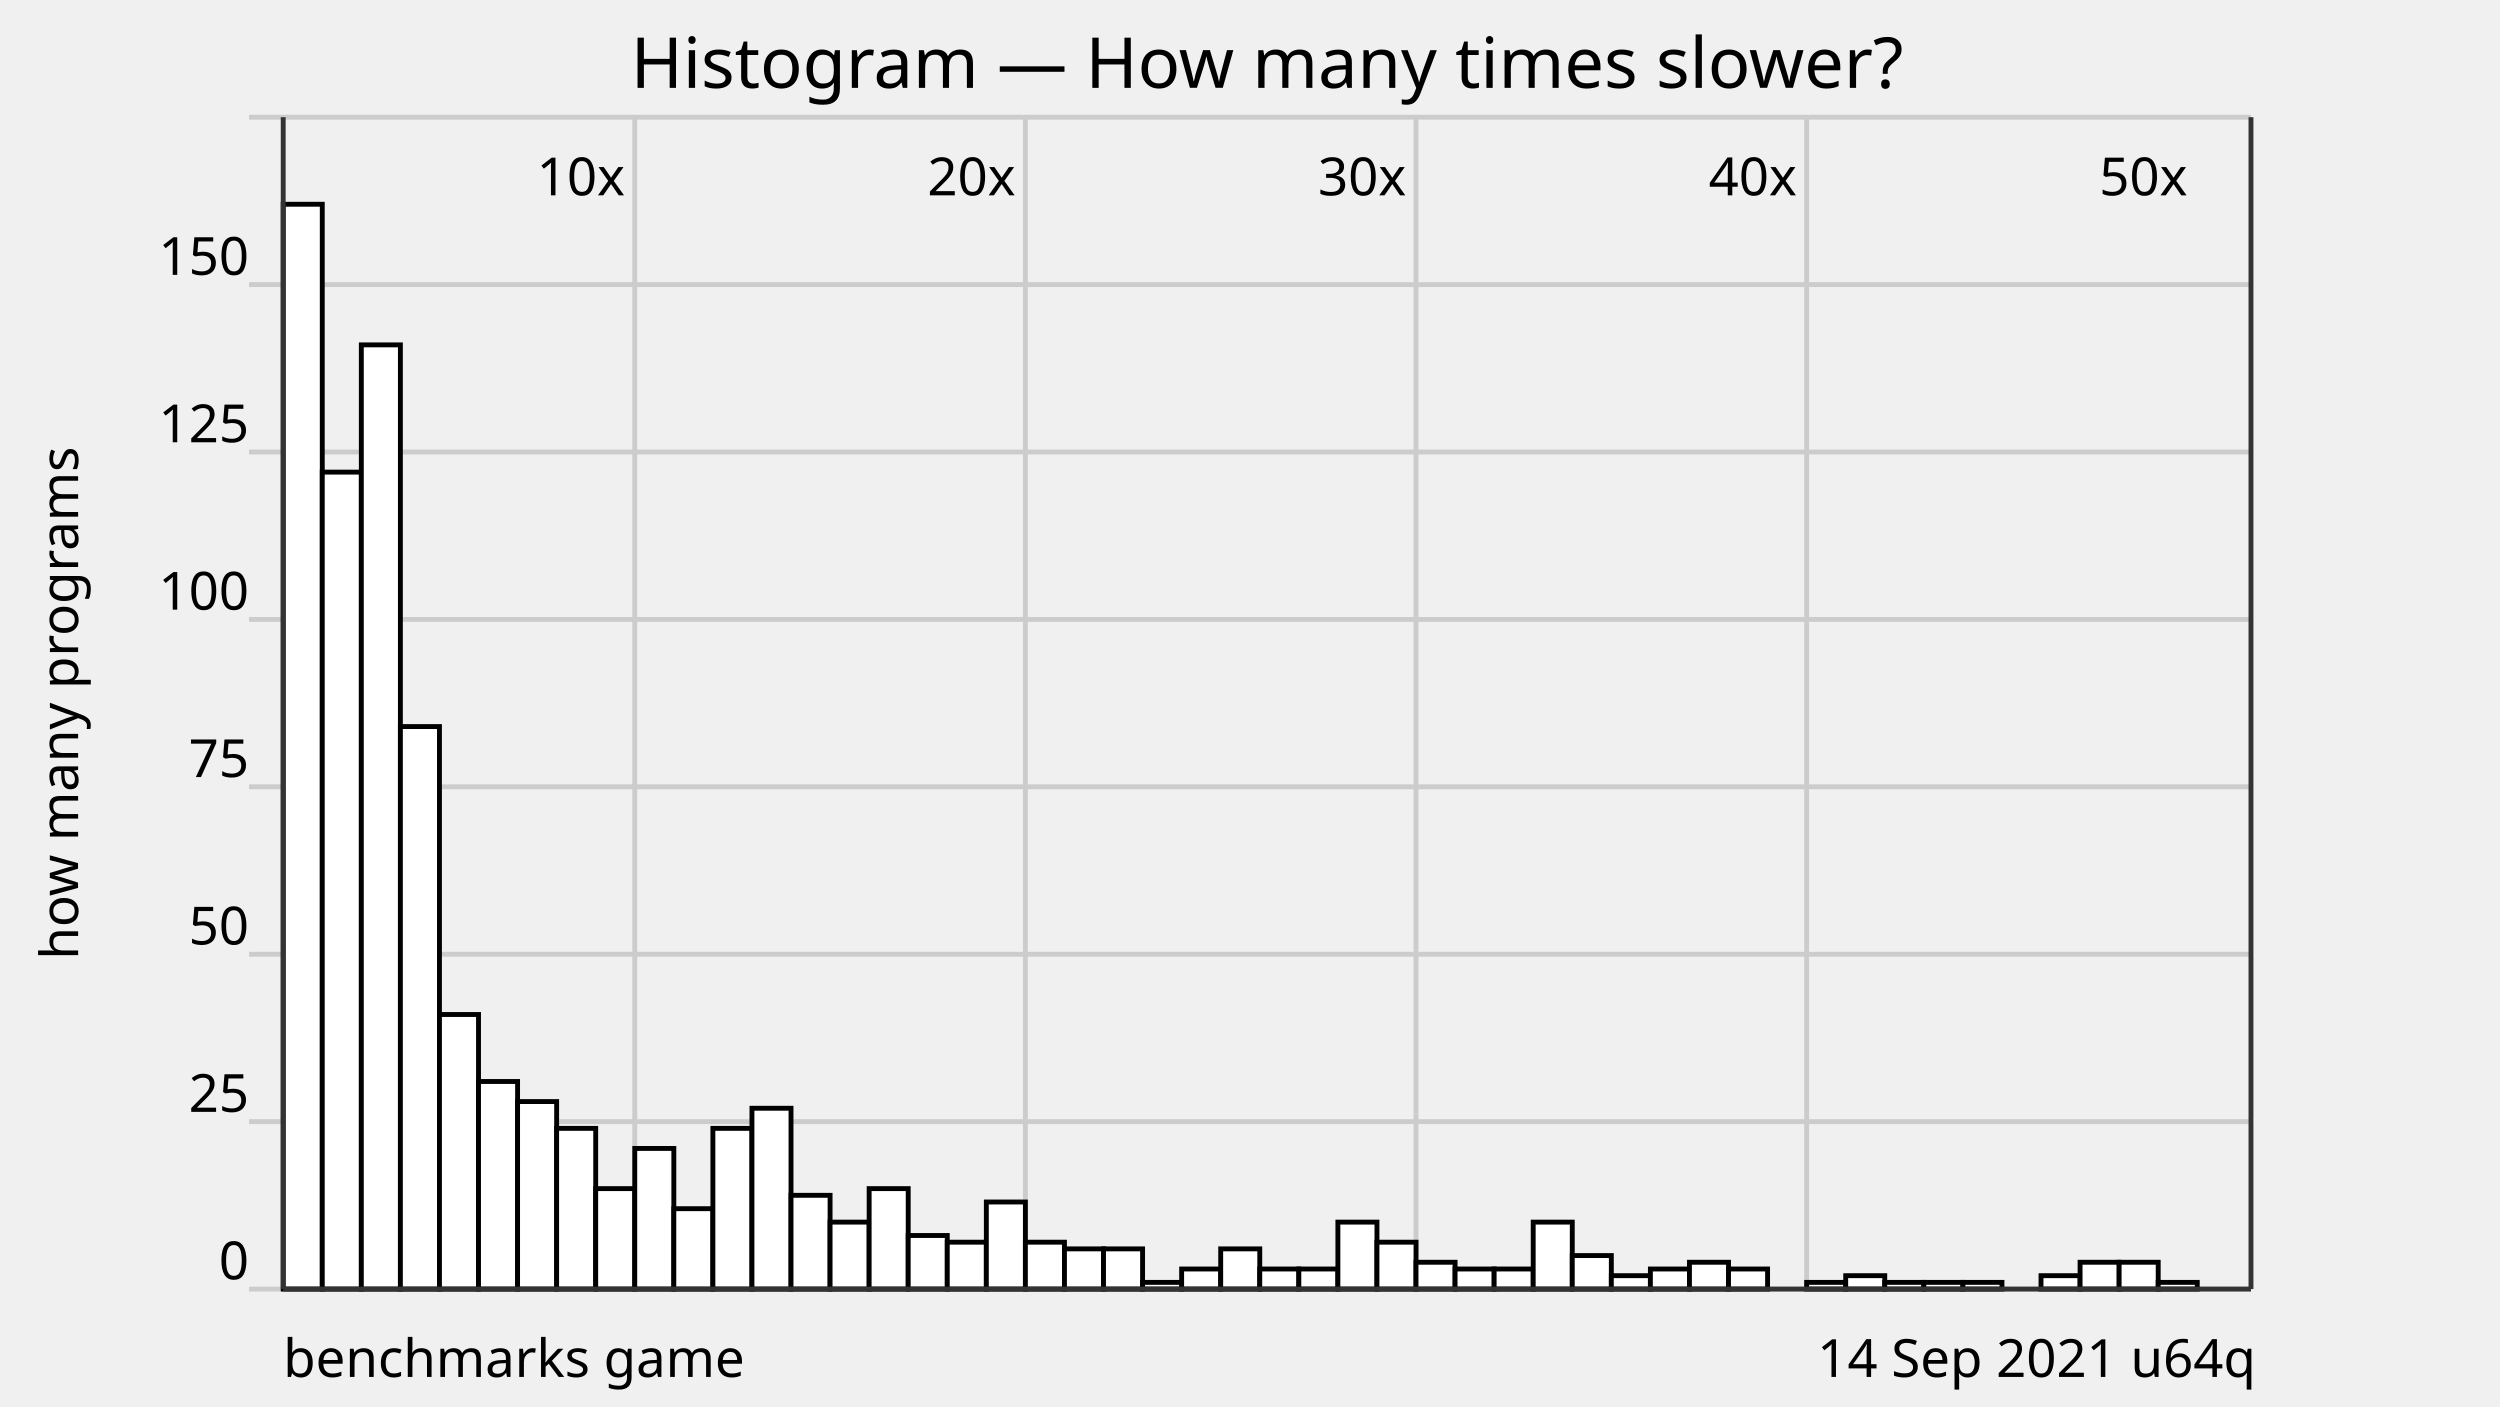
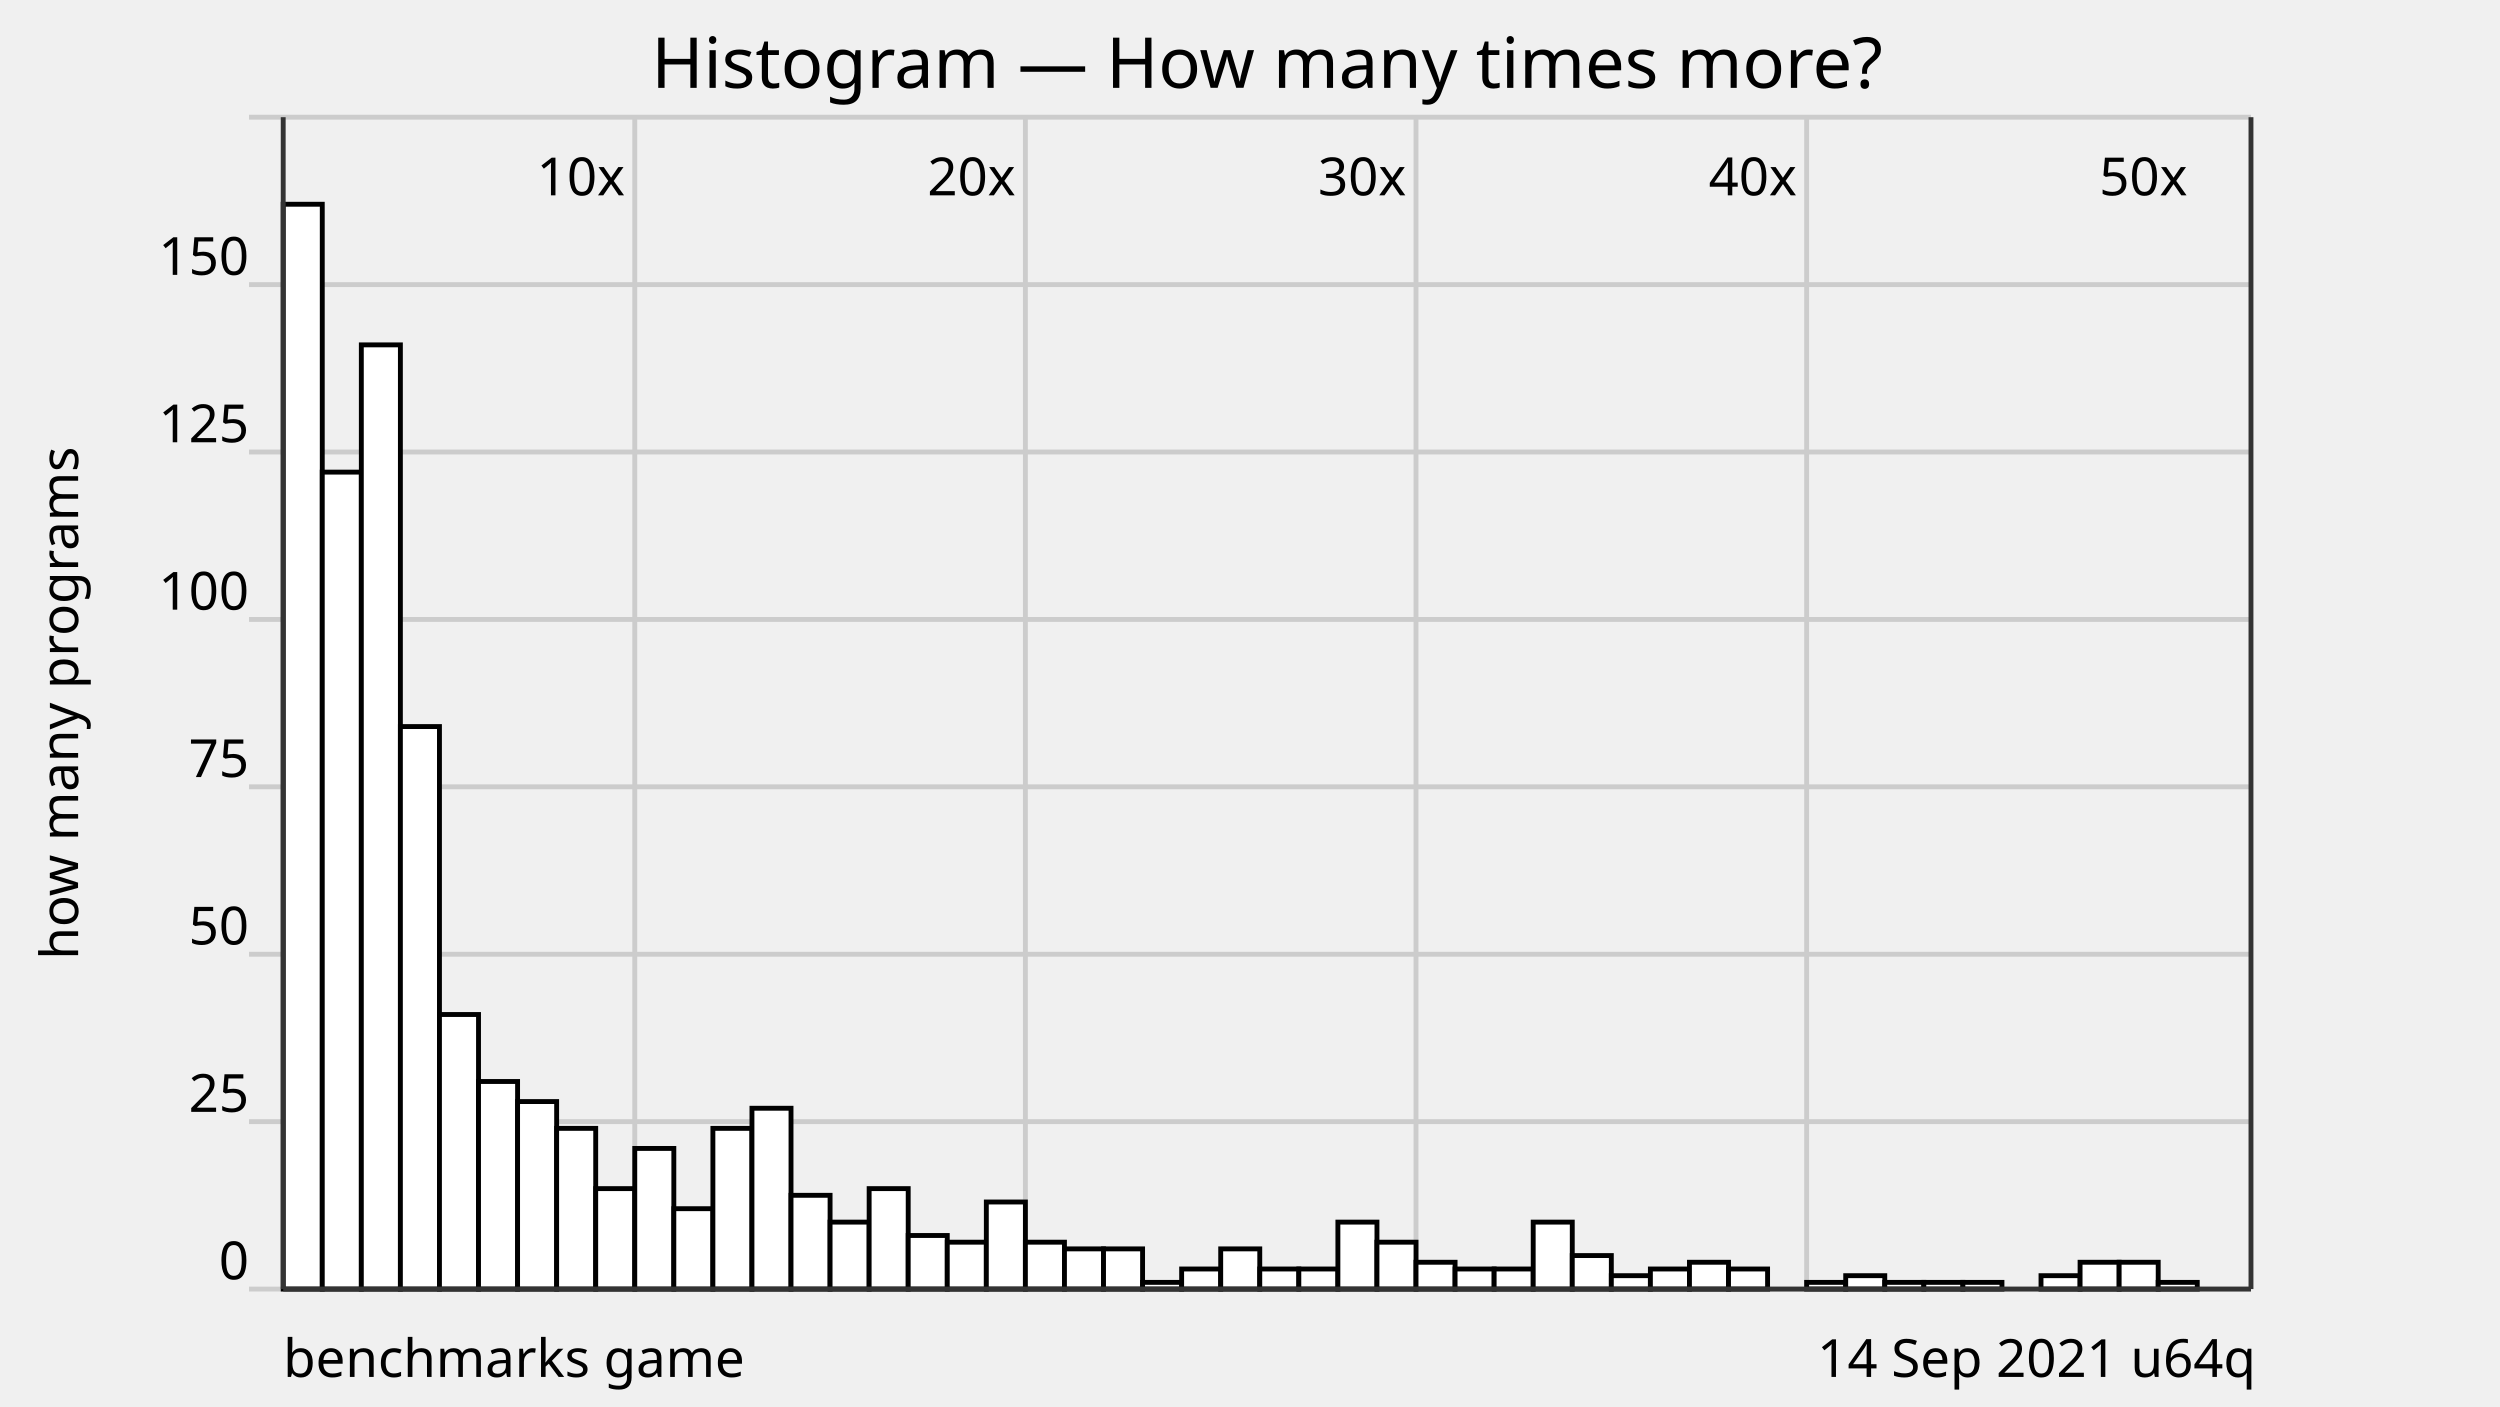
<svg xmlns="http://www.w3.org/2000/svg" version="1.1" viewBox="0 0 512 288">
  <g style="stroke: #ccc;">
    <line x1="130" y1="264" x2="130" y2="24" />
    <line x1="210" y1="264" x2="210" y2="24" />
    <line x1="290" y1="264" x2="290" y2="24" />
    <line x1="370" y1="264" x2="370" y2="24" />
  </g>
  <g style="text-anchor: end; font-family: Ubuntu,Verdana,sans-serif; font-size: 0.9em;">
    <text x="128" y="40">10x</text>
    <text x="208" y="40">20x</text>
    <text x="288" y="40">30x</text>
    <text x="368" y="40">40x</text>
    <text x="448" y="40">50x</text>
  </g>
  <g style="stroke: #ccc;">
    <line x1="51" y1="264" x2="461" y2="264" />
    <line x1="51" y1="229.71" x2="461" y2="229.71" />
    <line x1="51" y1="195.43" x2="461" y2="195.43" />
    <line x1="51" y1="161.14" x2="461" y2="161.14" />
    <line x1="51" y1="126.86" x2="461" y2="126.86" />
    <line x1="51" y1="92.57" x2="461" y2="92.57" />
    <line x1="51" y1="58.29" x2="461" y2="58.29" />
    <line x1="51" y1="24" x2="461" y2="24" />
  </g>
  <g style="text-anchor: end; font-family: Ubuntu,Verdana,sans-serif; font-size: 0.9em;">
    <text x="51" y="262">0</text>
    <text x="51" y="227.71">25</text>
    <text x="51" y="193.43">50</text>
    <text x="51" y="159.14">75</text>
    <text x="51" y="124.86">100</text>
    <text x="51" y="90.57">125</text>
    <text x="51" y="56.29">150</text>
    <text x="51" y="22" />
  </g>
  <g style="fill: white; stroke: black;">
    <rect x="58" y="41.83" width="8" height="222.17" />
    <rect x="66" y="96.69" width="8" height="167.31" />
    <rect x="74" y="70.63" width="8" height="193.37" />
    <rect x="82" y="148.8" width="8" height="115.2" />
    <rect x="90" y="207.77" width="8" height="56.23" />
    <rect x="98" y="221.49" width="8" height="42.51" />
    <rect x="106" y="225.6" width="8" height="38.4" />
    <rect x="114" y="231.09" width="8" height="32.91" />
    <rect x="122" y="243.43" width="8" height="20.57" />
    <rect x="130" y="235.2" width="8" height="28.8" />
    <rect x="138" y="247.54" width="8" height="16.46" />
    <rect x="146" y="231.09" width="8" height="32.91" />
    <rect x="154" y="226.97" width="8" height="37.03" />
    <rect x="162" y="244.8" width="8" height="19.2" />
    <rect x="170" y="250.29" width="8" height="13.71" />
    <rect x="178" y="243.43" width="8" height="20.57" />
    <rect x="186" y="253.03" width="8" height="10.97" />
    <rect x="194" y="254.4" width="8" height="9.6" />
    <rect x="202" y="246.17" width="8" height="17.83" />
    <rect x="210" y="254.4" width="8" height="9.6" />
    <rect x="218" y="255.77" width="8" height="8.23" />
    <rect x="226" y="255.77" width="8" height="8.23" />
    <rect x="234" y="262.63" width="8" height="1.37" />
    <rect x="242" y="259.89" width="8" height="4.11" />
    <rect x="250" y="255.77" width="8" height="8.23" />
    <rect x="258" y="259.89" width="8" height="4.11" />
    <rect x="266" y="259.89" width="8" height="4.11" />
    <rect x="274" y="250.29" width="8" height="13.71" />
    <rect x="282" y="254.4" width="8" height="9.6" />
    <rect x="290" y="258.51" width="8" height="5.49" />
    <rect x="298" y="259.89" width="8" height="4.11" />
    <rect x="306" y="259.89" width="8" height="4.11" />
    <rect x="314" y="250.29" width="8" height="13.71" />
    <rect x="322" y="257.14" width="8" height="6.86" />
    <rect x="330" y="261.26" width="8" height="2.74" />
    <rect x="338" y="259.89" width="8" height="4.11" />
    <rect x="346" y="258.51" width="8" height="5.49" />
    <rect x="354" y="259.89" width="8" height="4.11" />
    <rect x="362" y="264" width="8" height="0" />
    <rect x="370" y="262.63" width="8" height="1.37" />
    <rect x="378" y="261.26" width="8" height="2.74" />
    <rect x="386" y="262.63" width="8" height="1.37" />
    <rect x="394" y="262.63" width="8" height="1.37" />
    <rect x="402" y="262.63" width="8" height="1.37" />
    <rect x="410" y="264" width="8" height="0" />
    <rect x="418" y="261.26" width="8" height="2.74" />
    <rect x="426" y="258.51" width="8" height="5.49" />
    <rect x="434" y="258.51" width="8" height="5.49" />
    <rect x="442" y="262.63" width="8" height="1.37" />
  </g>
  <g style="text-anchor: end; font-family: Ubuntu,Verdana,sans-serif; font-size: 0.9em;">
    <text x="462" y="282">14 Sep 2021 u64q</text>
    <text x="58" y="282" style="text-anchor: start;">benchmarks game</text>
  </g>
  <text x="16" y="144" transform="rotate(270,16,144)" style="text-anchor: middle; font-family: Ubuntu,Verdana,sans-serif; font-size: 0.9em;">how many programs</text>
  <rect x="" y="0" width="" height="23" style="fill: white; stroke: white;" />
-   <text x="259.5" y="18" style="text-anchor: middle; font-family: Ubuntu,Verdana,sans-serif; font-size: 1.2em;">Histogram — How many times slower?</text>
+   <text x="259.5" y="18" style="text-anchor: middle; font-family: Ubuntu,Verdana,sans-serif; font-size: 1.2em;">Histogram — How many times more?</text>
  <g style="stroke: #333;">
    <line x1="58" y1="24" x2="58" y2="264" />
    <line x1="461" y1="24" x2="461" y2="264" />
    <line x1="58" y1="264" x2="461" y2="264" />
  </g>
</svg>
